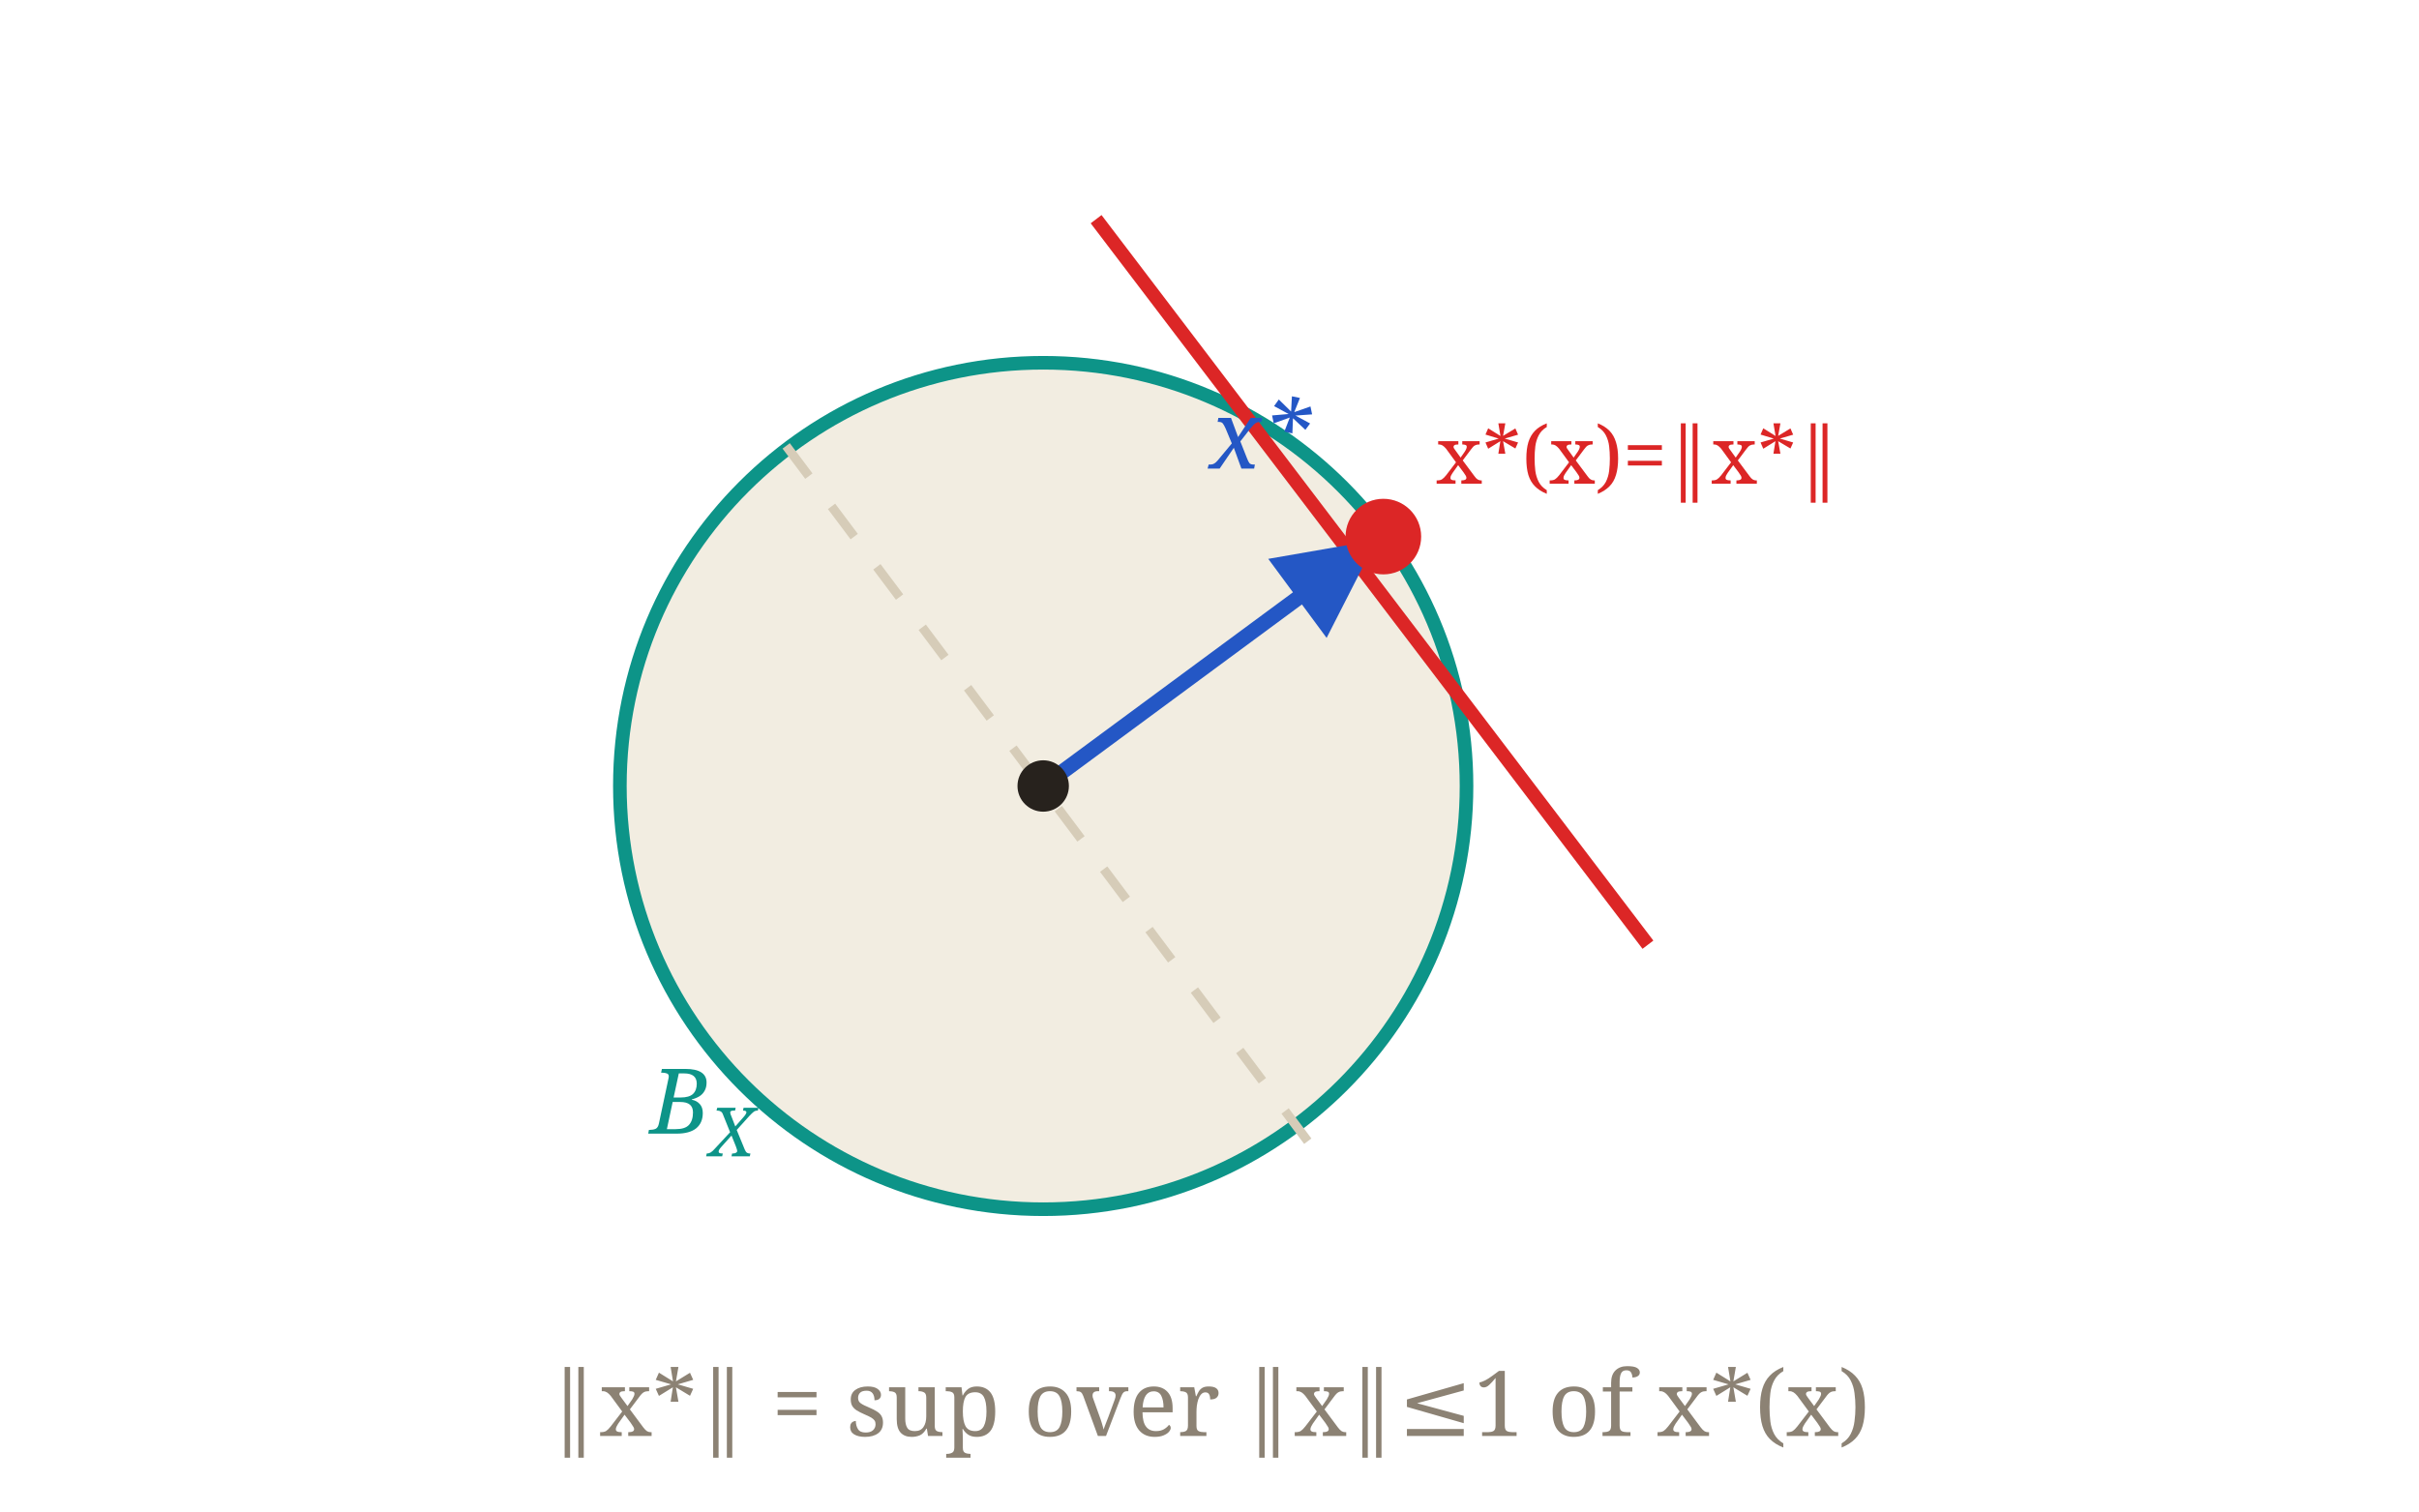
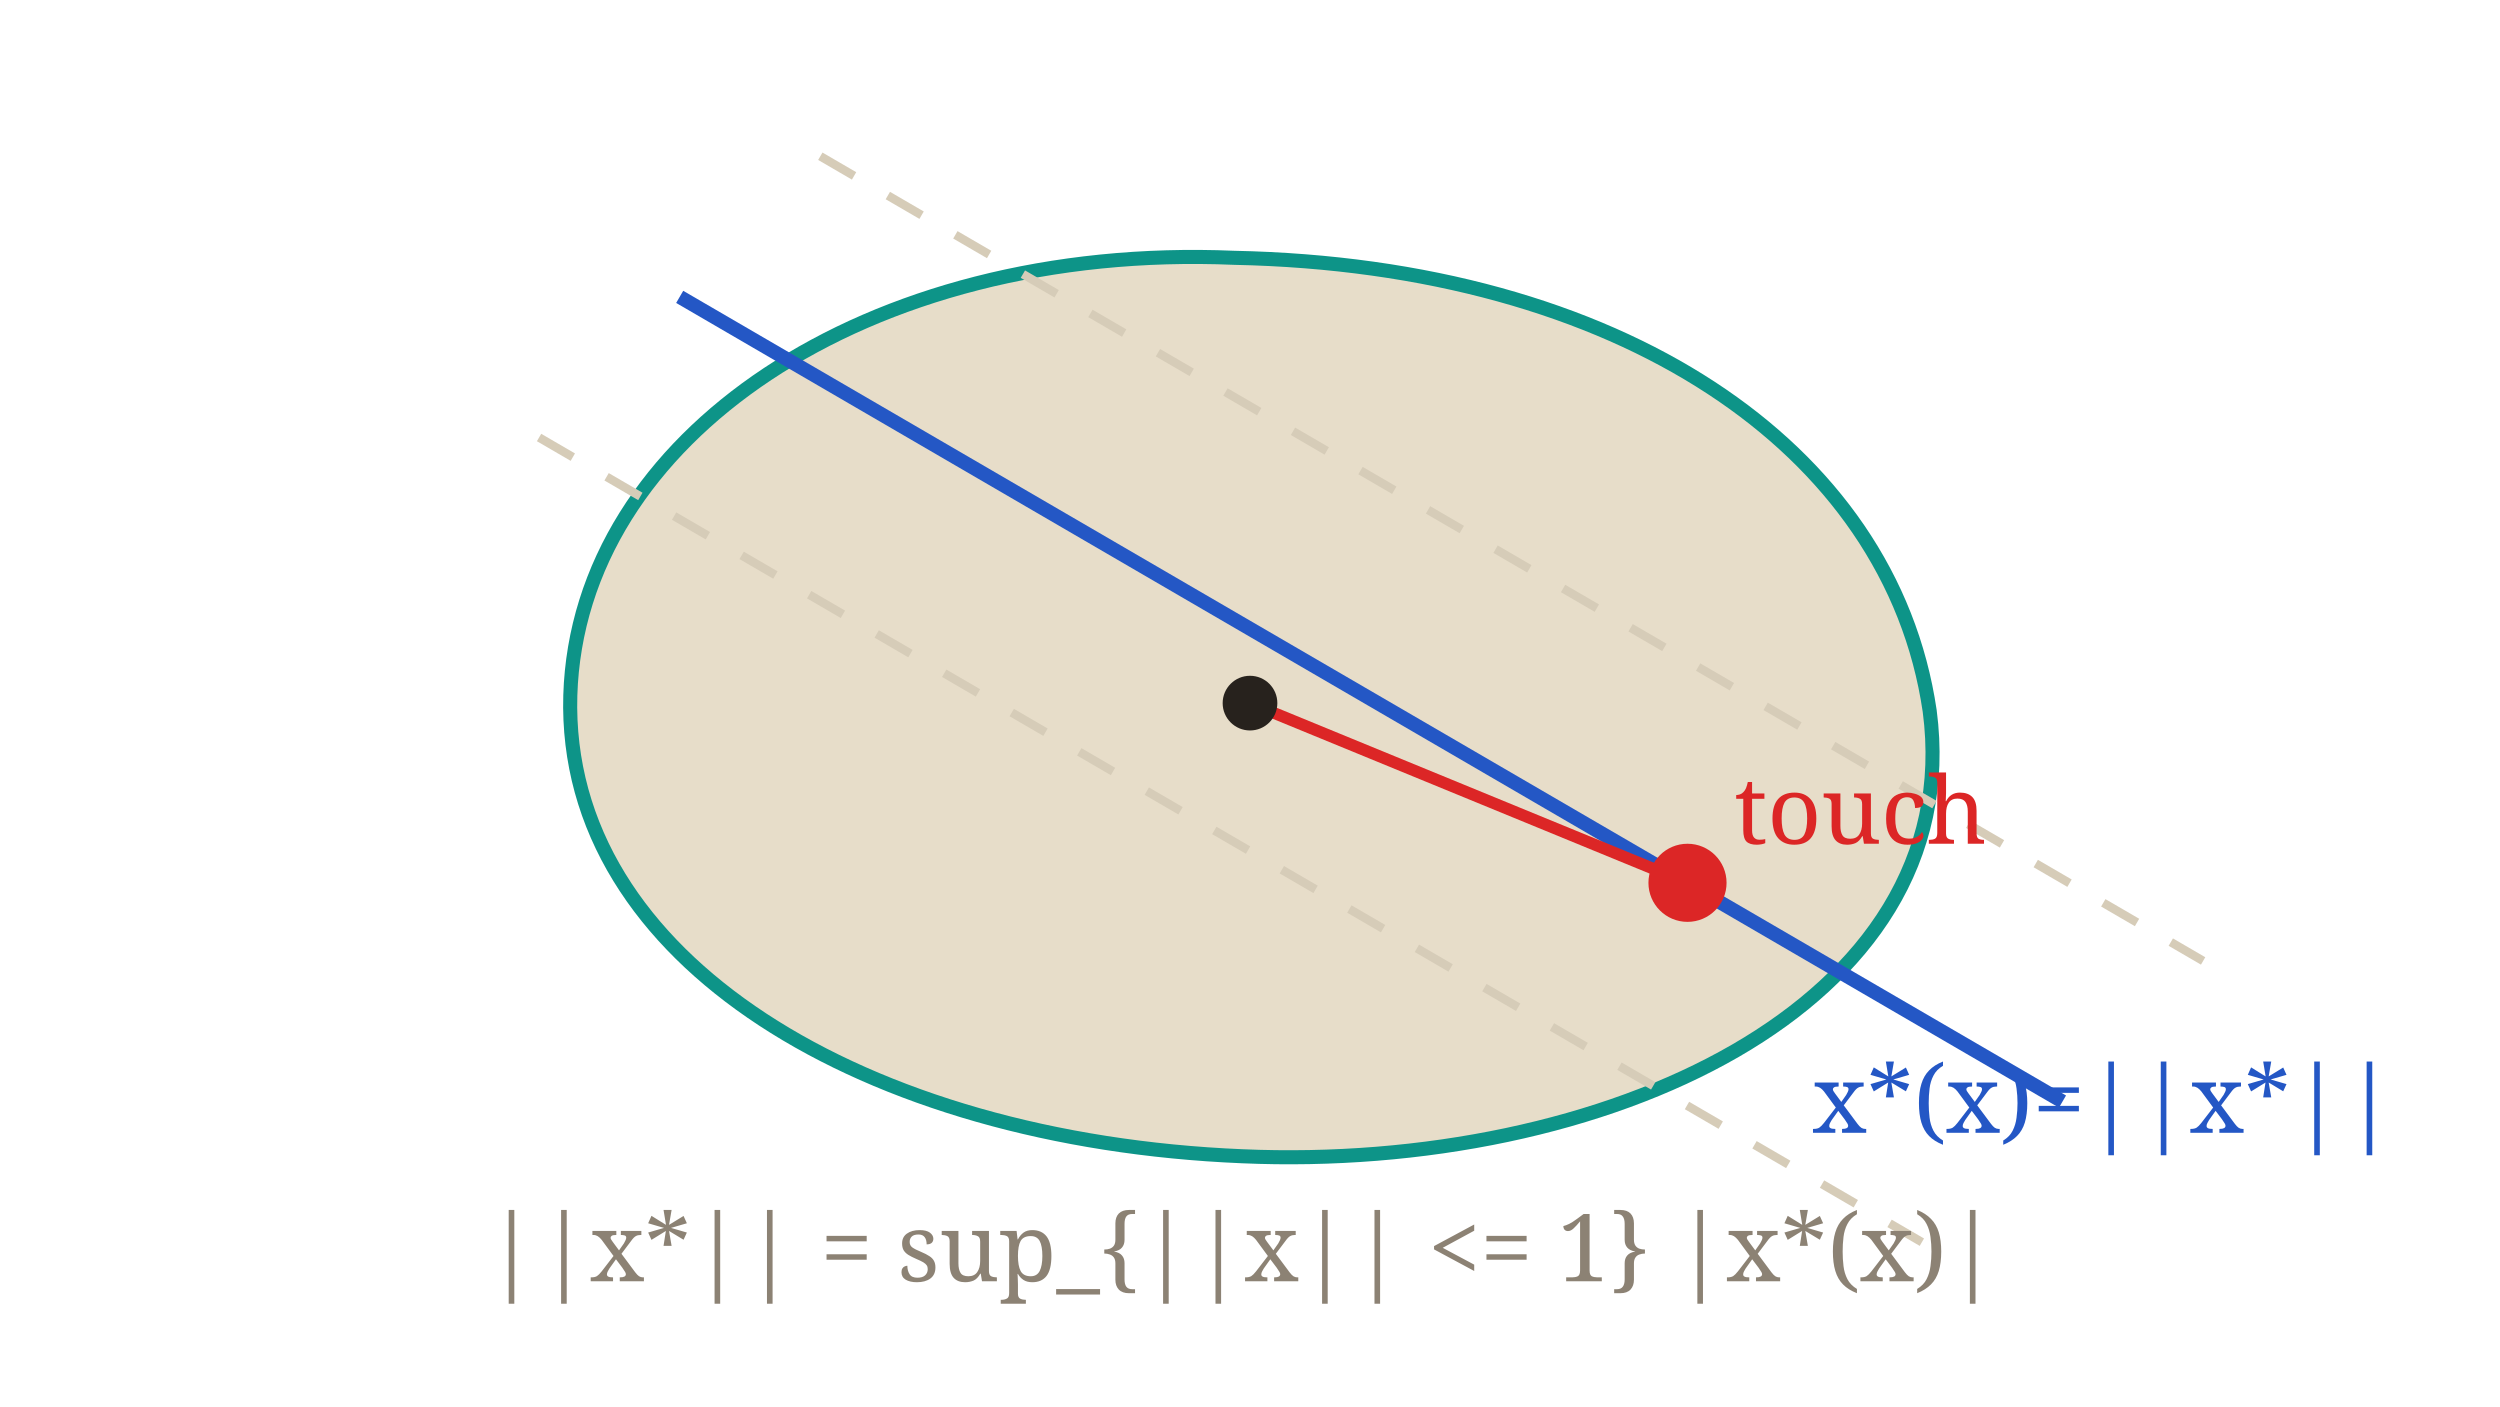
- <svg xmlns="http://www.w3.org/2000/svg" viewBox="0 0 320 200" font-family="'Newsreader',Georgia,serif" role="img" aria-label="The dual norm is the supremum of a functional over the unit ball, attained where a level set supports the ball; the functional points along the outward normal">
-   <defs>
-     <marker id="dn-h" viewBox="0 0 10 10" refX="8" refY="5" markerWidth="6.5" markerHeight="6.5" orient="auto">
-       <path d="M0 0 L10 5 L0 10 Z" fill="var(--dia-acc,#2457c5)" />
-     </marker>
-   </defs>
-   <rect x="0" y="0" width="320" height="200" fill="none" />
-   <circle cx="138" cy="104" r="56" fill="var(--dia-fill,#e7ddc9)" fill-opacity="0.55" stroke="var(--dia-acc2,#0d9488)" stroke-width="1.8" />
-   <line x1="104" y1="59" x2="176" y2="155" stroke="var(--dia-line,#d6ccb8)" stroke-width="1.2" stroke-dasharray="5 5" />
-   <line x1="145" y1="29" x2="218" y2="125" stroke="var(--dia-boundary,#dc2626)" stroke-width="1.8" />
-   <line x1="138" y1="104" x2="180" y2="73" stroke="var(--dia-acc,#2457c5)" stroke-width="2" marker-end="url(#dn-h)" />
-   <circle cx="138" cy="104" r="3.4" fill="var(--dia-ink,#27221d)" />
-   <circle cx="183" cy="71" r="5" fill="var(--dia-boundary,#dc2626)" />
-   <text x="160" y="62" font-size="12.5" font-style="italic" fill="var(--dia-acc,#2457c5)">x*</text>
-   <text x="190" y="64" font-size="10.5" fill="var(--dia-boundary,#dc2626)">x*(x)=‖x*‖</text>
-   <text x="86" y="150" font-size="12" font-style="italic" fill="var(--dia-acc2,#0d9488)">B<tspan font-size="9" dy="3">X</tspan>
-   </text>
-   <text x="160" y="190" font-size="12" text-anchor="middle" fill="var(--dia-mut,#8c8274)">‖x*‖ = sup over ‖x‖≤1 of x*(x)</text>
+ <svg xmlns="http://www.w3.org/2000/svg" viewBox="0 0 320 180" font-family="'Newsreader',Georgia,serif" role="img" aria-label="Dual norm as a supporting functional of a unit ball">
+   <rect x="0" y="0" width="320" height="180" fill="none" />
+   <path d="M158 33 C207 34 242 57 247 91 C252 129 205 150 159 148 C111 146 72 123 73 89 C74 56 111 31 158 33 Z" fill="var(--dia-fill,#e7ddc9)" stroke="var(--dia-acc2,#0d9488)" stroke-width="1.8" />
+   <line x1="87" y1="38" x2="264" y2="141" stroke="var(--dia-acc,#2457c5)" stroke-width="1.8" />
+   <line x1="105" y1="20" x2="282" y2="123" stroke="var(--dia-line,#d6ccb8)" stroke-width="1.1" stroke-dasharray="5 5" />
+   <line x1="69" y1="56" x2="246" y2="159" stroke="var(--dia-line,#d6ccb8)" stroke-width="1.1" stroke-dasharray="5 5" />
+   <circle cx="216" cy="113" r="5" fill="var(--dia-boundary,#dc2626)" />
+   <line x1="160" y1="90" x2="216" y2="113" stroke="var(--dia-boundary,#dc2626)" stroke-width="1.5" />
+   <circle cx="160" cy="90" r="3.5" fill="var(--dia-ink,#27221d)" />
+   <text x="222" y="108" font-size="12" fill="var(--dia-boundary,#dc2626)">touch</text>
+   <text x="232" y="145" font-size="12" fill="var(--dia-acc,#2457c5)">x*(x)=||x*||</text>
+   <text x="159" y="164" font-size="12" text-anchor="middle" fill="var(--dia-mut,#8c8274)">||x*|| = sup_{||x|| &lt;= 1} |x*(x)|</text>
</svg>
